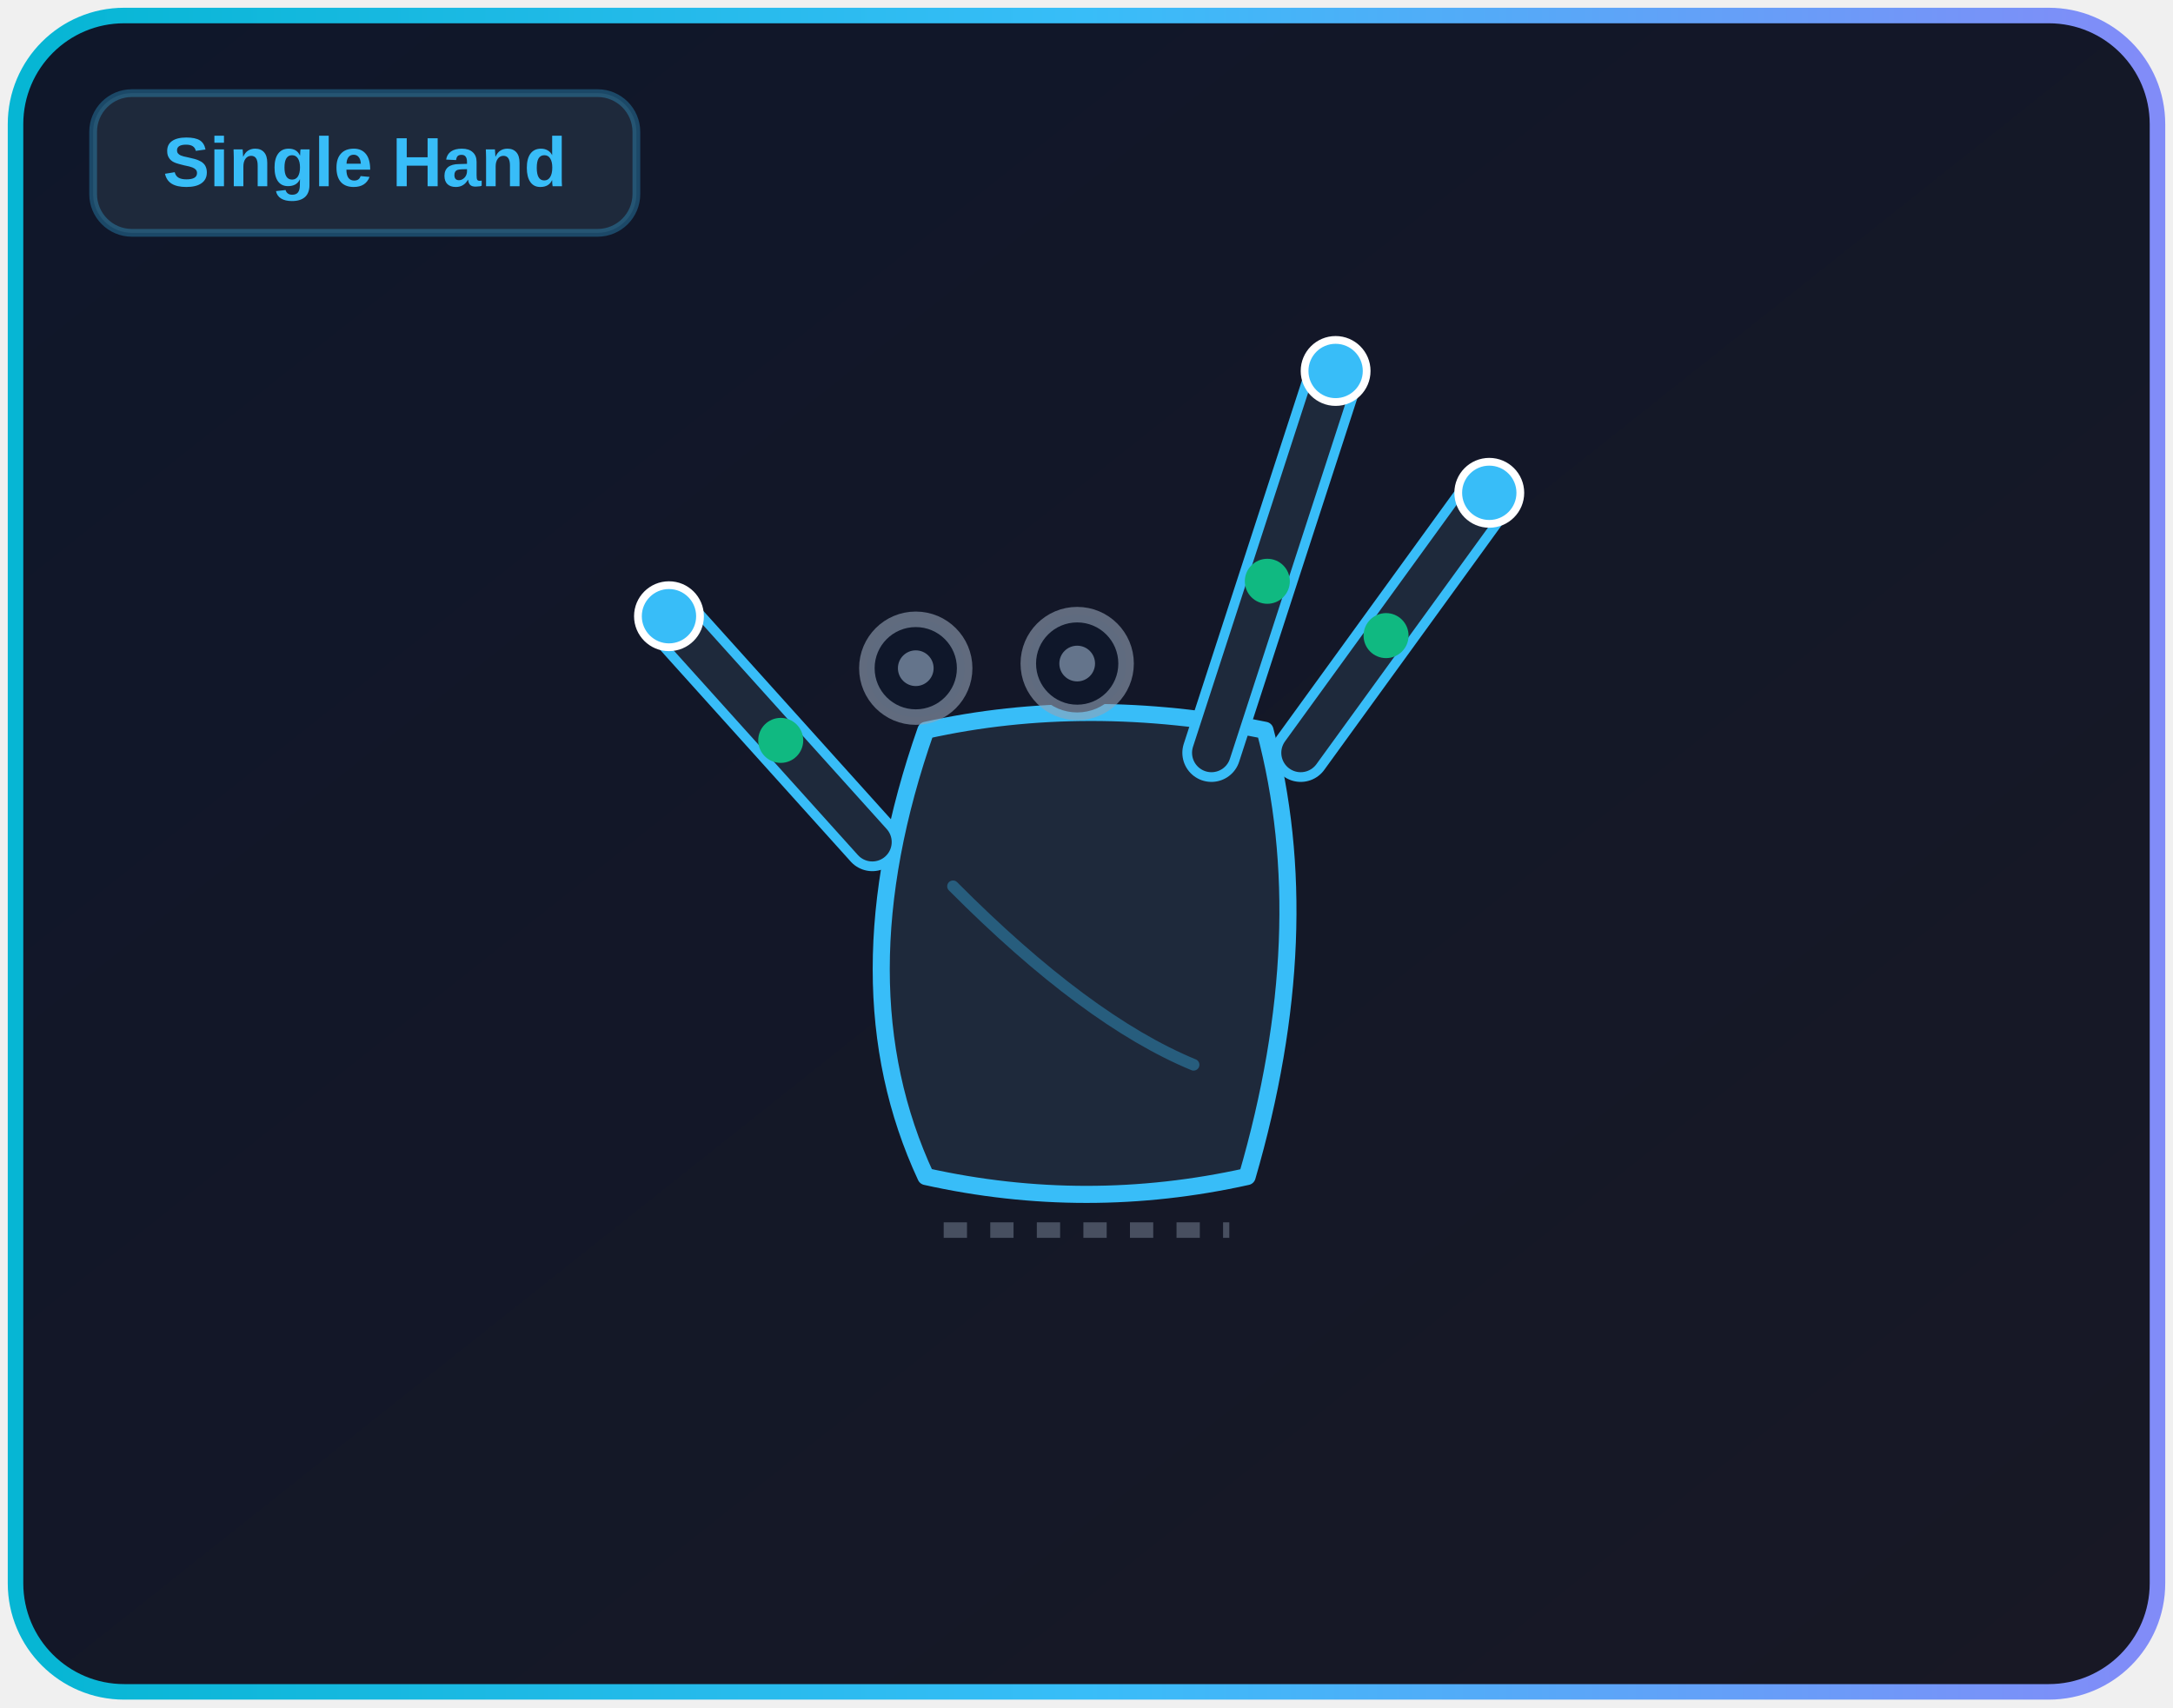
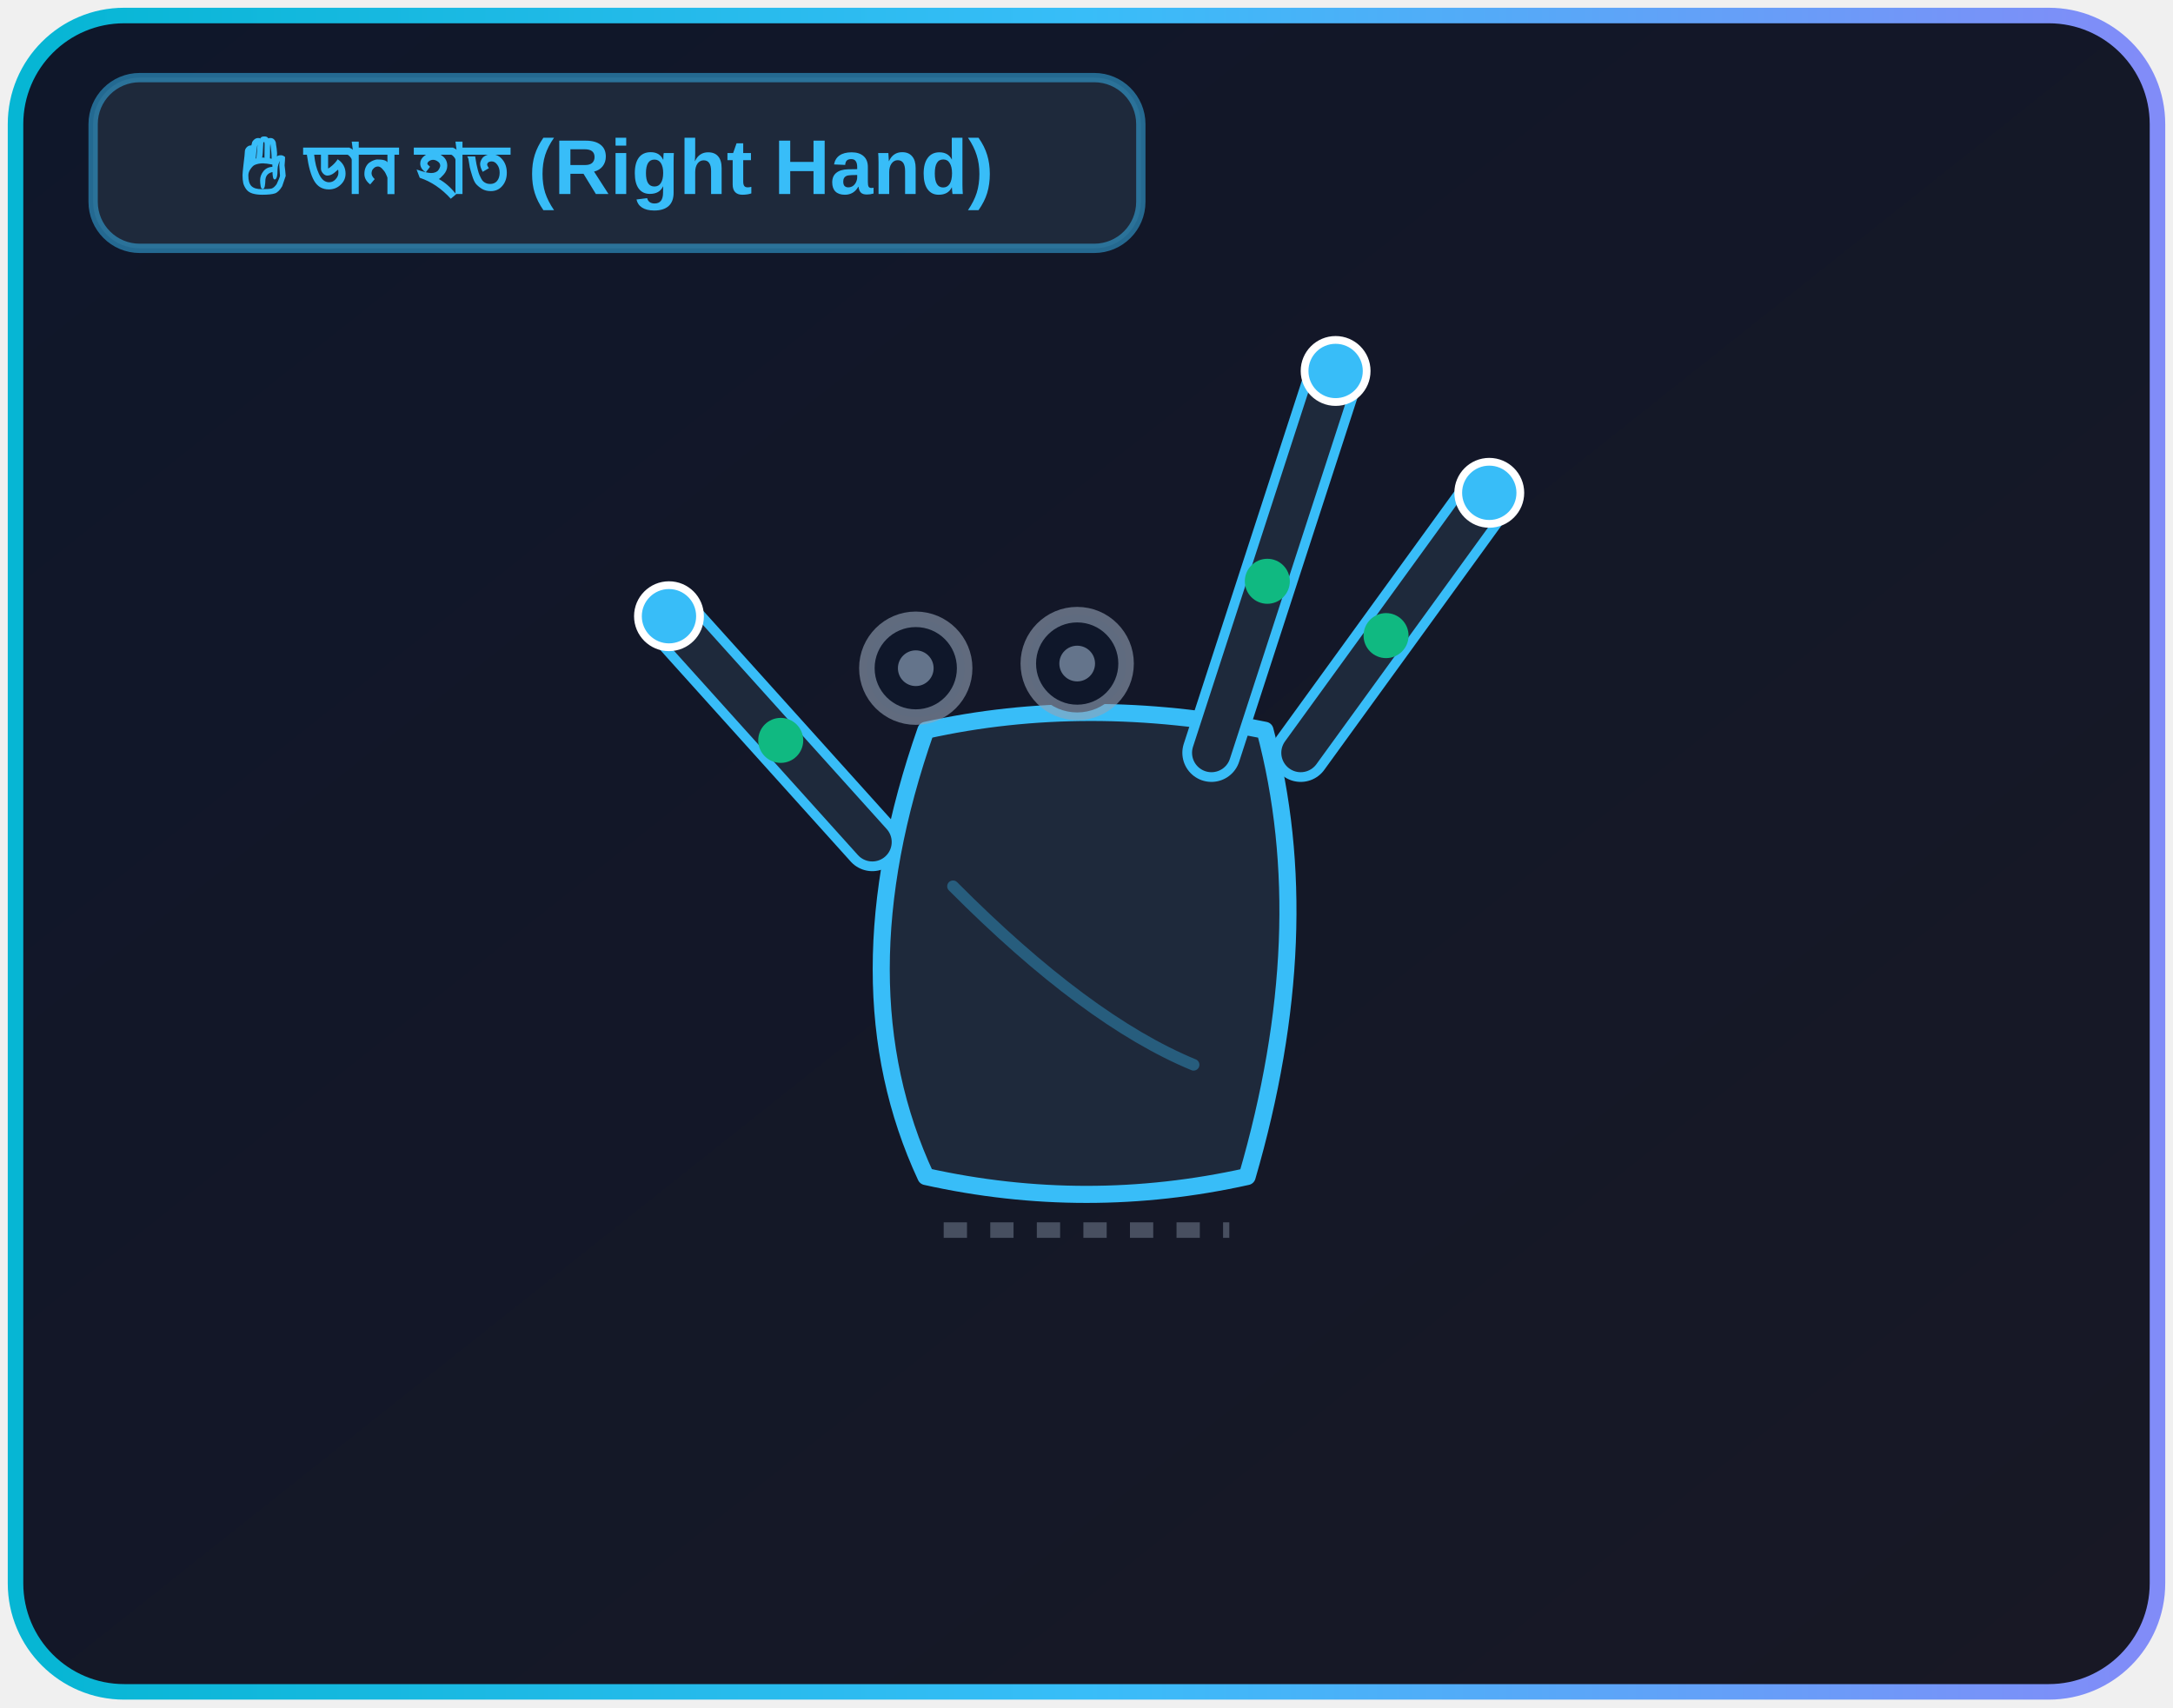
<svg xmlns="http://www.w3.org/2000/svg" viewBox="0 0 280 220" width="280" height="220">
  <defs>
    <linearGradient id="cardBg" x1="0%" y1="0%" x2="100%" y2="100%">
      <stop offset="0%" stop-color="#0F172A" />
      <stop offset="100%" stop-color="#181825" />
    </linearGradient>
    <linearGradient id="borderGlow" x1="0%" y1="0%" x2="100%" y2="0%">
      <stop offset="0%" stop-color="#06B6D4" />
      <stop offset="50%" stop-color="#38BDF8" />
      <stop offset="100%" stop-color="#818CF8" />
    </linearGradient>
  </defs>
  <rect width="276" height="216" x="2" y="2" rx="14" fill="url(#cardBg)" stroke="url(#borderGlow)" stroke-width="2" />
-   <rect x="12" y="12" width="70" height="18" rx="5" fill="#1E293B" stroke="rgba(56, 189, 248, 0.3)" stroke-width="1" />
-   <text x="47" y="24" fill="#38BDF8" font-family="'Segoe UI', Arial, sans-serif" font-size="9" font-weight="bold" text-anchor="middle">Single Hand</text>
+   <rect x="12" y="10" width="135" height="22" rx="6" fill="#1E293B" stroke="#38BDF8" stroke-opacity="0.5" stroke-width="1.2" />
+   <text x="79.5" y="25" fill="#38BDF8" font-family="'SolaimanLipi', 'Segoe UI', Arial, sans-serif" font-size="10" font-weight="bold" text-anchor="middle">✋ ডান হাত (Right Hand)</text>
  <g id="hand_anatomy">
    <path d="M 119.3,151.6 Q 140.0,156.2 160.7,151.6 Q 169.9,120.0 163.0,94.1 Q 140.0,89.5 119.3,94.1 Q 107.8,126.9 119.3,151.6 Z" fill="#1E293B" stroke="#38BDF8" stroke-width="2.2" stroke-linejoin="round" />
    <path d="M 122.8,114.2 Q 140.0,131.5 153.8,137.2" fill="none" stroke="rgba(56, 189, 248, 0.35)" stroke-width="1.5" stroke-linecap="round" />
    <line x1="121.6" y1="158.5" x2="158.4" y2="158.5" stroke="rgba(148, 163, 184, 0.4)" stroke-width="2" stroke-dasharray="3,3" />
    <line x1="112.4" y1="108.5" x2="86.2" y2="79.4" stroke="#38BDF8" stroke-width="7.5" stroke-linecap="round" />
    <line x1="112.4" y1="108.5" x2="86.2" y2="79.4" stroke="#1E293B" stroke-width="5.0" stroke-linecap="round" />
    <circle cx="100.6" cy="95.4" r="2.9" fill="#10B981" />
    <circle cx="86.2" cy="79.4" r="4.0" fill="#38BDF8" stroke="#FFFFFF" stroke-width="1" />
    <circle cx="118.0" cy="86.1" r="6.3" fill="#0F172A" stroke="rgba(148, 163, 184, 0.6)" stroke-width="2" />
    <circle cx="118.0" cy="86.1" r="2.3" fill="#64748B" />
    <circle cx="138.8" cy="85.5" r="6.3" fill="#0F172A" stroke="rgba(148, 163, 184, 0.6)" stroke-width="2" />
    <circle cx="138.8" cy="85.5" r="2.3" fill="#64748B" />
    <line x1="156.1" y1="97.0" x2="172.1" y2="47.8" stroke="#38BDF8" stroke-width="7.5" stroke-linecap="round" />
    <line x1="156.1" y1="97.0" x2="172.1" y2="47.8" stroke="#1E293B" stroke-width="5.0" stroke-linecap="round" />
    <circle cx="163.3" cy="74.9" r="2.9" fill="#10B981" />
    <circle cx="172.1" cy="47.8" r="4.0" fill="#38BDF8" stroke="#FFFFFF" stroke-width="1" />
    <line x1="167.6" y1="97.0" x2="191.9" y2="63.5" stroke="#38BDF8" stroke-width="7.5" stroke-linecap="round" />
    <line x1="167.6" y1="97.0" x2="191.9" y2="63.5" stroke="#1E293B" stroke-width="5.0" stroke-linecap="round" />
    <circle cx="178.6" cy="81.9" r="2.9" fill="#10B981" />
    <circle cx="191.9" cy="63.5" r="4.0" fill="#38BDF8" stroke="#FFFFFF" stroke-width="1" />
  </g>
</svg>
